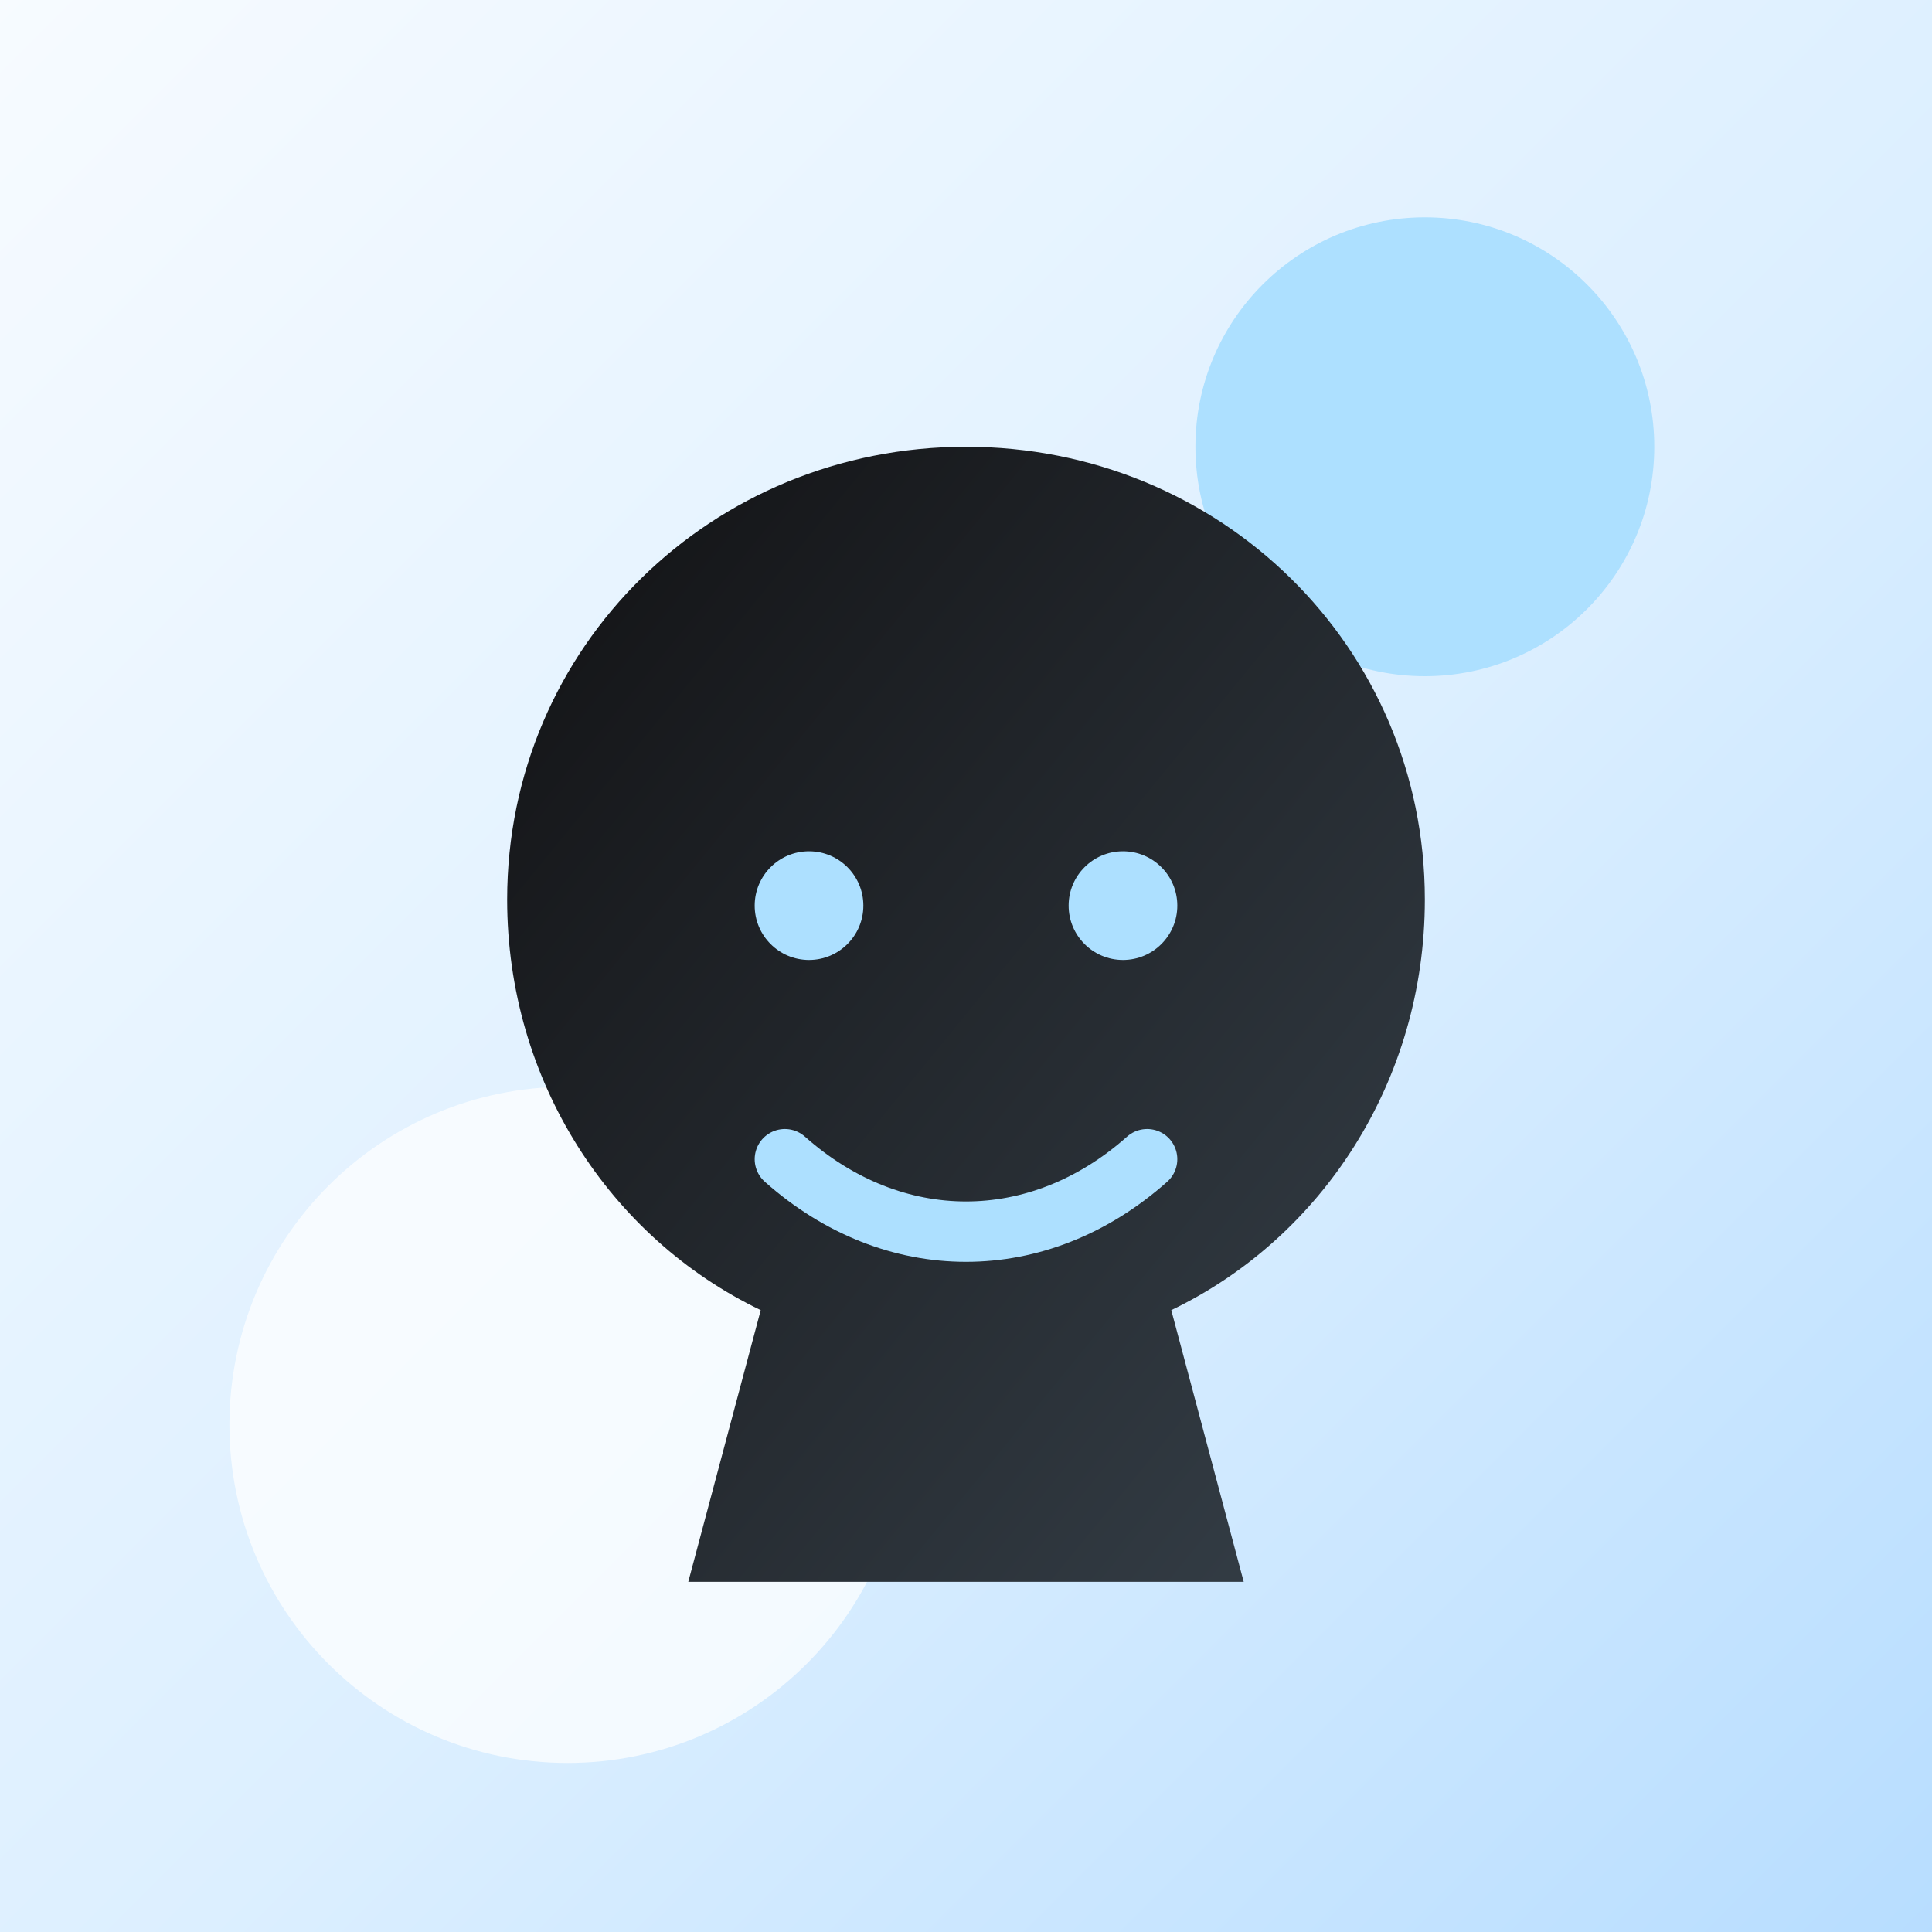
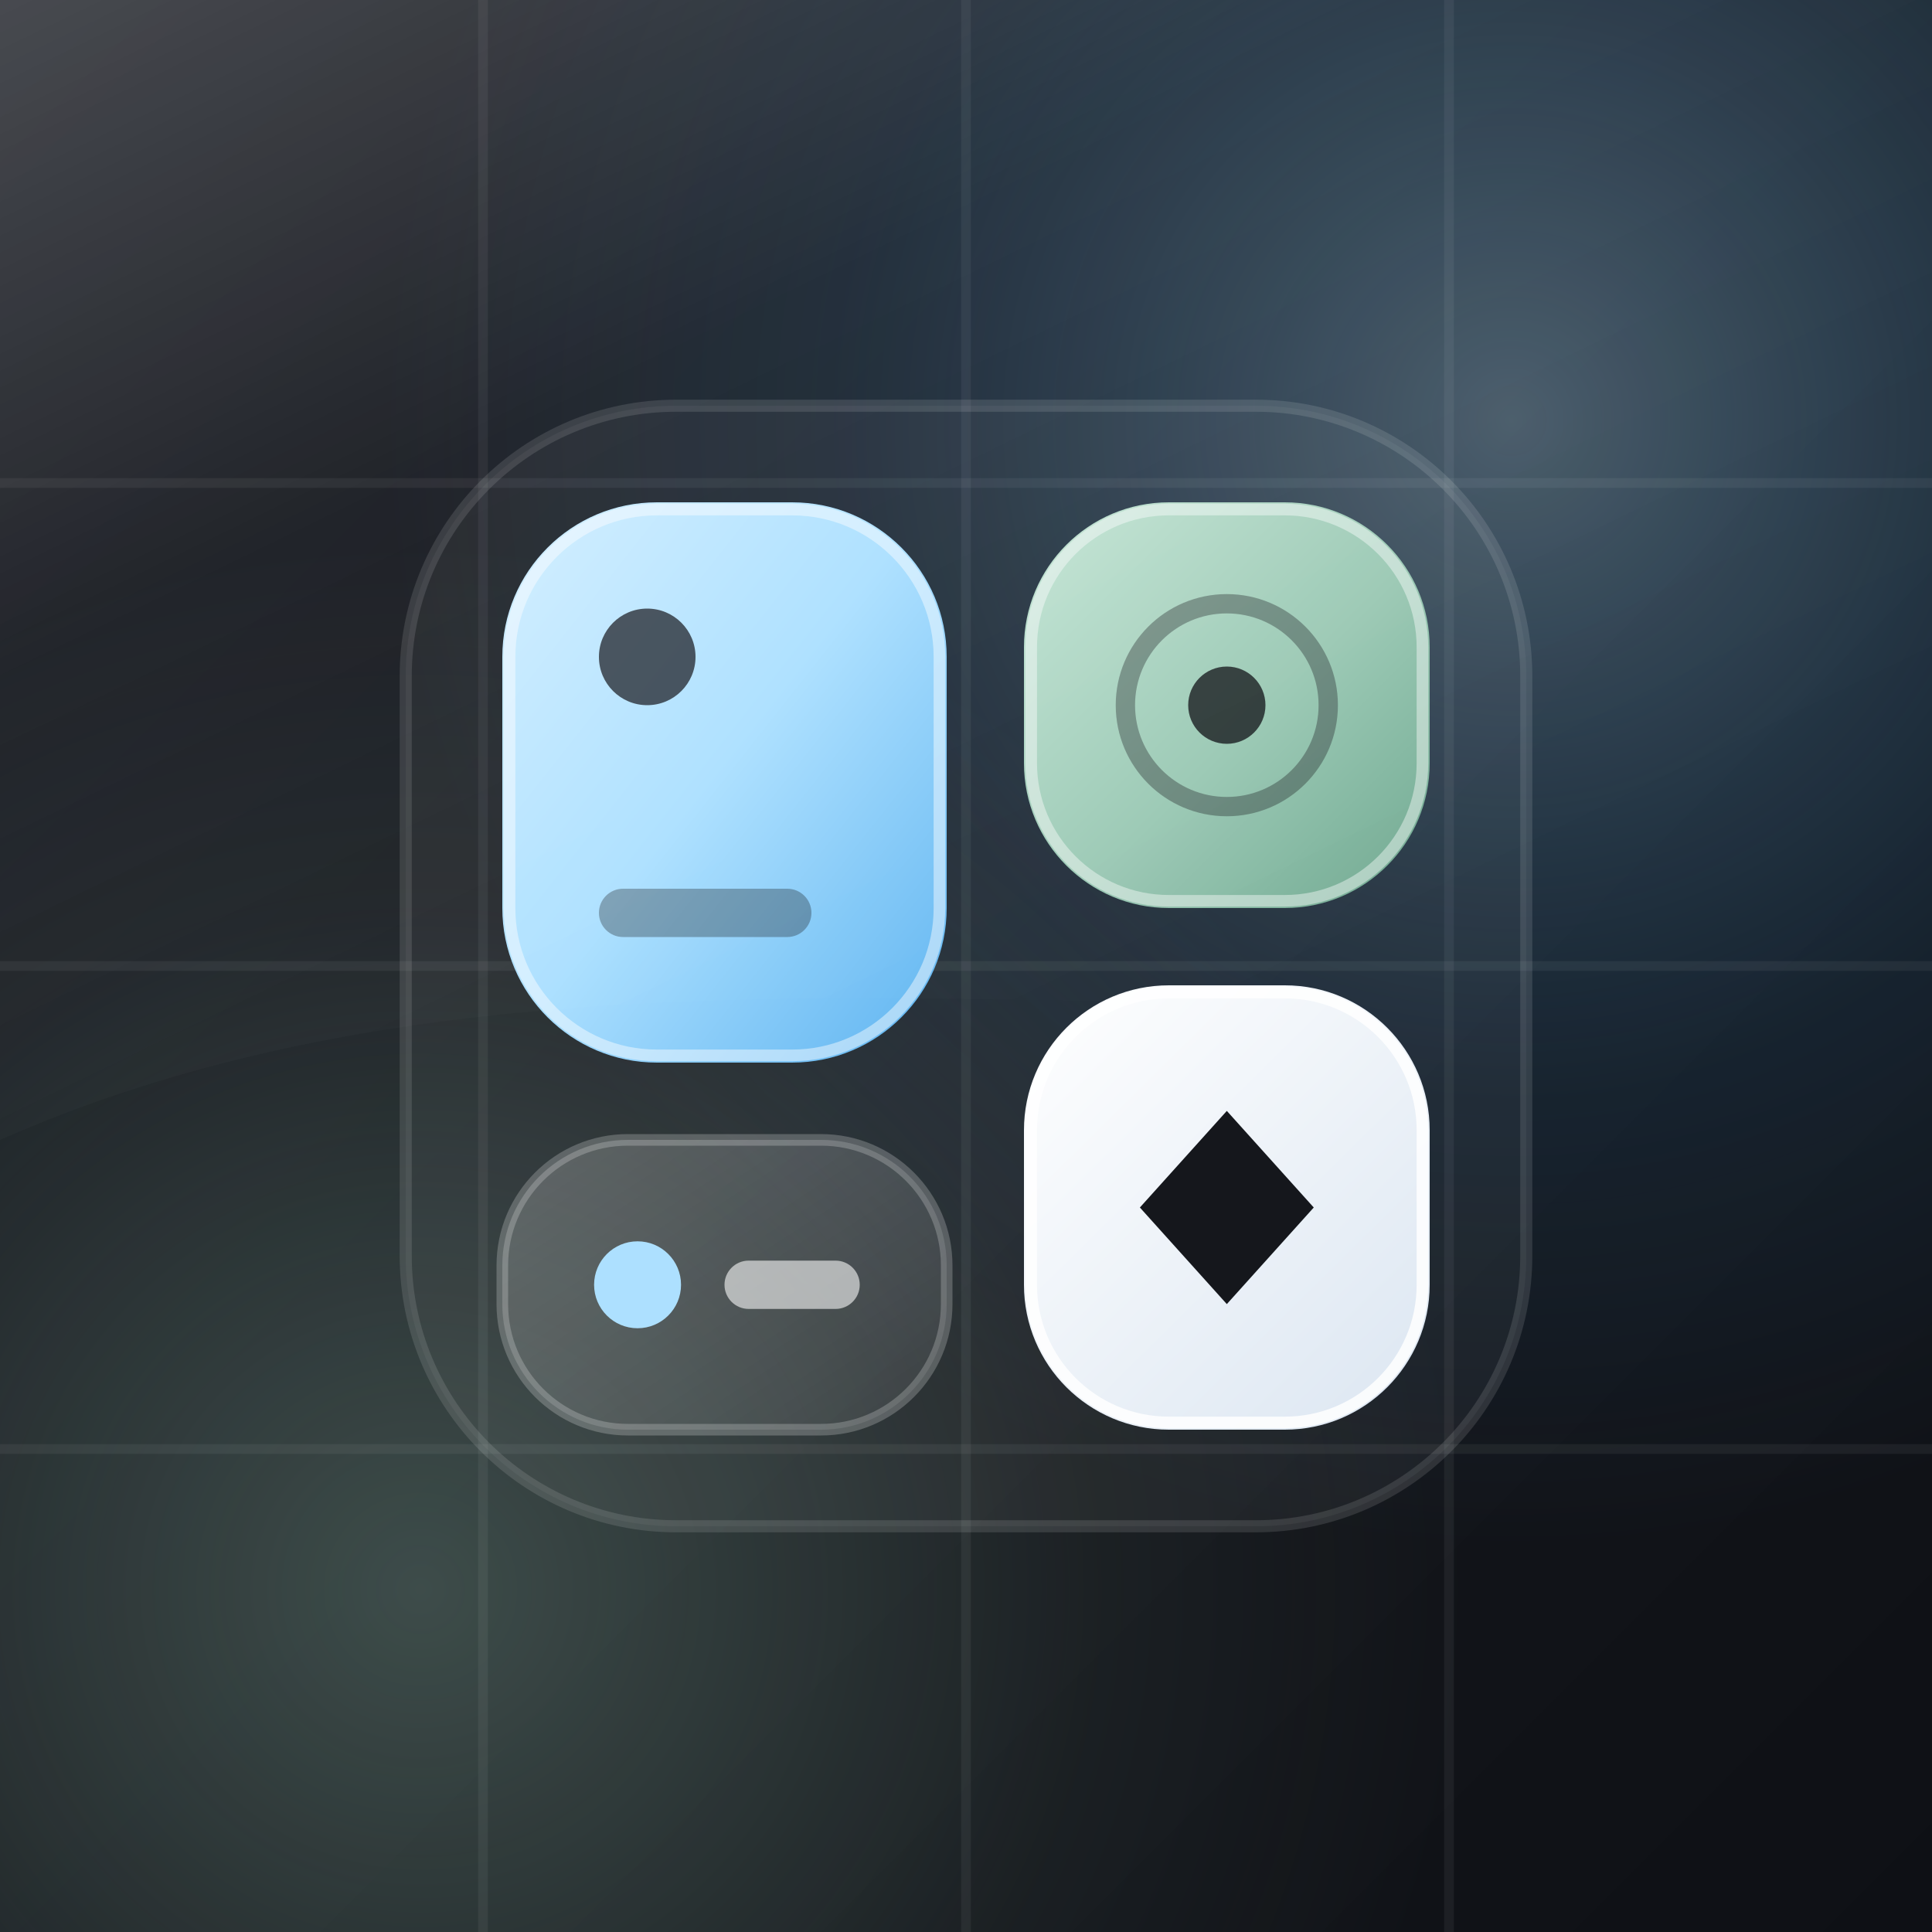
- <svg xmlns="http://www.w3.org/2000/svg" viewBox="0 0 320 320" role="img" aria-label="Default avatar">
+ <svg xmlns="http://www.w3.org/2000/svg" viewBox="0 0 200 200" role="img" aria-label="YuSaZh geometric Bento avatar">
  <defs>
-     <linearGradient id="avatar-bg" x1="0" y1="0" x2="1" y2="1">
-       <stop offset="0" stop-color="#f7fbff" />
-       <stop offset="0.55" stop-color="#dcefff" />
-       <stop offset="1" stop-color="#b7ddff" />
+     <linearGradient id="av-bg" x1="0" y1="0" x2="1" y2="1">
+       <stop offset="0%" stop-color="#1A1D24" />
+       <stop offset="55%" stop-color="#15171C" />
+       <stop offset="100%" stop-color="#0E1015" />
    </linearGradient>
-     <linearGradient id="avatar-core" x1="0" y1="0" x2="1" y2="1">
-       <stop offset="0" stop-color="#111113" />
-       <stop offset="1" stop-color="#364049" />
+     <radialGradient id="av-glow-sky" cx="78%" cy="22%" r="58%">
+       <stop offset="0%" stop-color="#ADE0FF" stop-opacity="0.34" />
+       <stop offset="60%" stop-color="#3FA3EB" stop-opacity="0.10" />
+       <stop offset="100%" stop-color="#3FA3EB" stop-opacity="0" />
+     </radialGradient>
+     <radialGradient id="av-glow-sage" cx="22%" cy="82%" r="54%">
+       <stop offset="0%" stop-color="#9CC9B5" stop-opacity="0.30" />
+       <stop offset="65%" stop-color="#9CC9B5" stop-opacity="0.06" />
+       <stop offset="100%" stop-color="#9CC9B5" stop-opacity="0" />
+     </radialGradient>
+     <linearGradient id="av-tile-sky" x1="0" y1="0" x2="1" y2="1">
+       <stop offset="0%" stop-color="#D2EEFF" />
+       <stop offset="48%" stop-color="#ADE0FF" />
+       <stop offset="100%" stop-color="#5DB3F0" />
+     </linearGradient>
+     <linearGradient id="av-tile-sage" x1="0" y1="0" x2="1" y2="1">
+       <stop offset="0%" stop-color="#C6E6D7" />
+       <stop offset="55%" stop-color="#9CC9B5" />
+       <stop offset="100%" stop-color="#6FA890" />
+     </linearGradient>
+     <linearGradient id="av-tile-pearl" x1="0" y1="0" x2="0.9" y2="1">
+       <stop offset="0%" stop-color="#FFFFFF" />
+       <stop offset="100%" stop-color="#DDE7F2" />
+     </linearGradient>
+     <linearGradient id="av-tile-glass" x1="0" y1="0" x2="1" y2="1">
+       <stop offset="0%" stop-color="#FFFFFF" stop-opacity="0.22" />
+       <stop offset="100%" stop-color="#FFFFFF" stop-opacity="0.07" />
+     </linearGradient>
+     <linearGradient id="av-gloss" x1="0" y1="0" x2="0.7" y2="0.85">
+       <stop offset="0%" stop-color="#FFFFFF" stop-opacity="0.20" />
+       <stop offset="42%" stop-color="#FFFFFF" stop-opacity="0.04" />
+       <stop offset="100%" stop-color="#FFFFFF" stop-opacity="0" />
    </linearGradient>
  </defs>
-   <rect width="320" height="320" fill="url(#avatar-bg)" />
-   <circle cx="236" cy="74" r="38" fill="#ade0ff" />
-   <circle cx="94" cy="236" r="56" fill="#ffffff" opacity="0.72" />
-   <path d="M160 74c-42 0-76 33-76 75 0 30 17 56 42 68l-12 45h92l-12-45c25-12 42-38 42-68 0-42-34-75-76-75z" fill="url(#avatar-core)" />
-   <circle cx="134" cy="150" r="9" fill="#ade0ff" />
-   <circle cx="186" cy="150" r="9" fill="#ade0ff" />
-   <path d="M130 192c18 16 42 16 60 0" fill="none" stroke="#ade0ff" stroke-width="10" stroke-linecap="round" />
+   <rect width="200" height="200" fill="url(#av-bg)" />
+   <rect width="200" height="200" fill="url(#av-glow-sky)" />
+   <rect width="200" height="200" fill="url(#av-glow-sage)" />
+   <g stroke="#FFFFFF" stroke-opacity="0.055" stroke-width="1">
+     <line x1="50" y1="0" x2="50" y2="200" />
+     <line x1="100" y1="0" x2="100" y2="200" />
+     <line x1="150" y1="0" x2="150" y2="200" />
+     <line x1="0" y1="50" x2="200" y2="50" />
+     <line x1="0" y1="100" x2="200" y2="100" />
+     <line x1="0" y1="150" x2="200" y2="150" />
+   </g>
+   <rect x="42" y="42" width="116" height="116" rx="28" fill="#FFFFFF" fill-opacity="0.045" stroke="#FFFFFF" stroke-opacity="0.12" stroke-width="1.25" />
+   <g>
+     <rect x="52" y="52" width="46" height="58" rx="16" fill="url(#av-tile-sky)" />
+     <rect x="52.75" y="52.75" width="44.5" height="56.5" rx="15.25" fill="none" stroke="#FFFFFF" stroke-opacity="0.45" stroke-width="1.2" />
+     <circle cx="67" cy="68" r="5" fill="#15171C" fill-opacity="0.72" />
+     <rect x="62" y="92" width="22" height="5" rx="2.5" fill="#15171C" fill-opacity="0.32" />
+     <rect x="106" y="52" width="42" height="42" rx="15" fill="url(#av-tile-sage)" />
+     <rect x="106.75" y="52.75" width="40.5" height="40.5" rx="14.25" fill="none" stroke="#FFFFFF" stroke-opacity="0.42" stroke-width="1.2" />
+     <circle cx="127" cy="73" r="10.5" fill="none" stroke="#15171C" stroke-opacity="0.34" stroke-width="2" />
+     <circle cx="127" cy="73" r="4" fill="#15171C" fill-opacity="0.78" />
+     <rect x="52" y="118" width="46" height="30" rx="13" fill="url(#av-tile-glass)" stroke="#FFFFFF" stroke-opacity="0.22" stroke-width="1.2" />
+     <circle cx="66" cy="133" r="4.5" fill="#ADE0FF" />
+     <rect x="75" y="130.5" width="14" height="5" rx="2.5" fill="#FFFFFF" fill-opacity="0.58" />
+     <rect x="106" y="102" width="42" height="46" rx="15" fill="url(#av-tile-pearl)" />
+     <rect x="106.75" y="102.75" width="40.5" height="44.5" rx="14.25" fill="none" stroke="#FFFFFF" stroke-opacity="0.85" stroke-width="1.2" />
+     <path d="M127 115 L136 125 L127 135 L118 125 Z" fill="#15171C" />
+   </g>
+   <path d="M0 0 H200 V92 C148 118 68 88 0 118 Z" fill="url(#av-gloss)" />
</svg>
